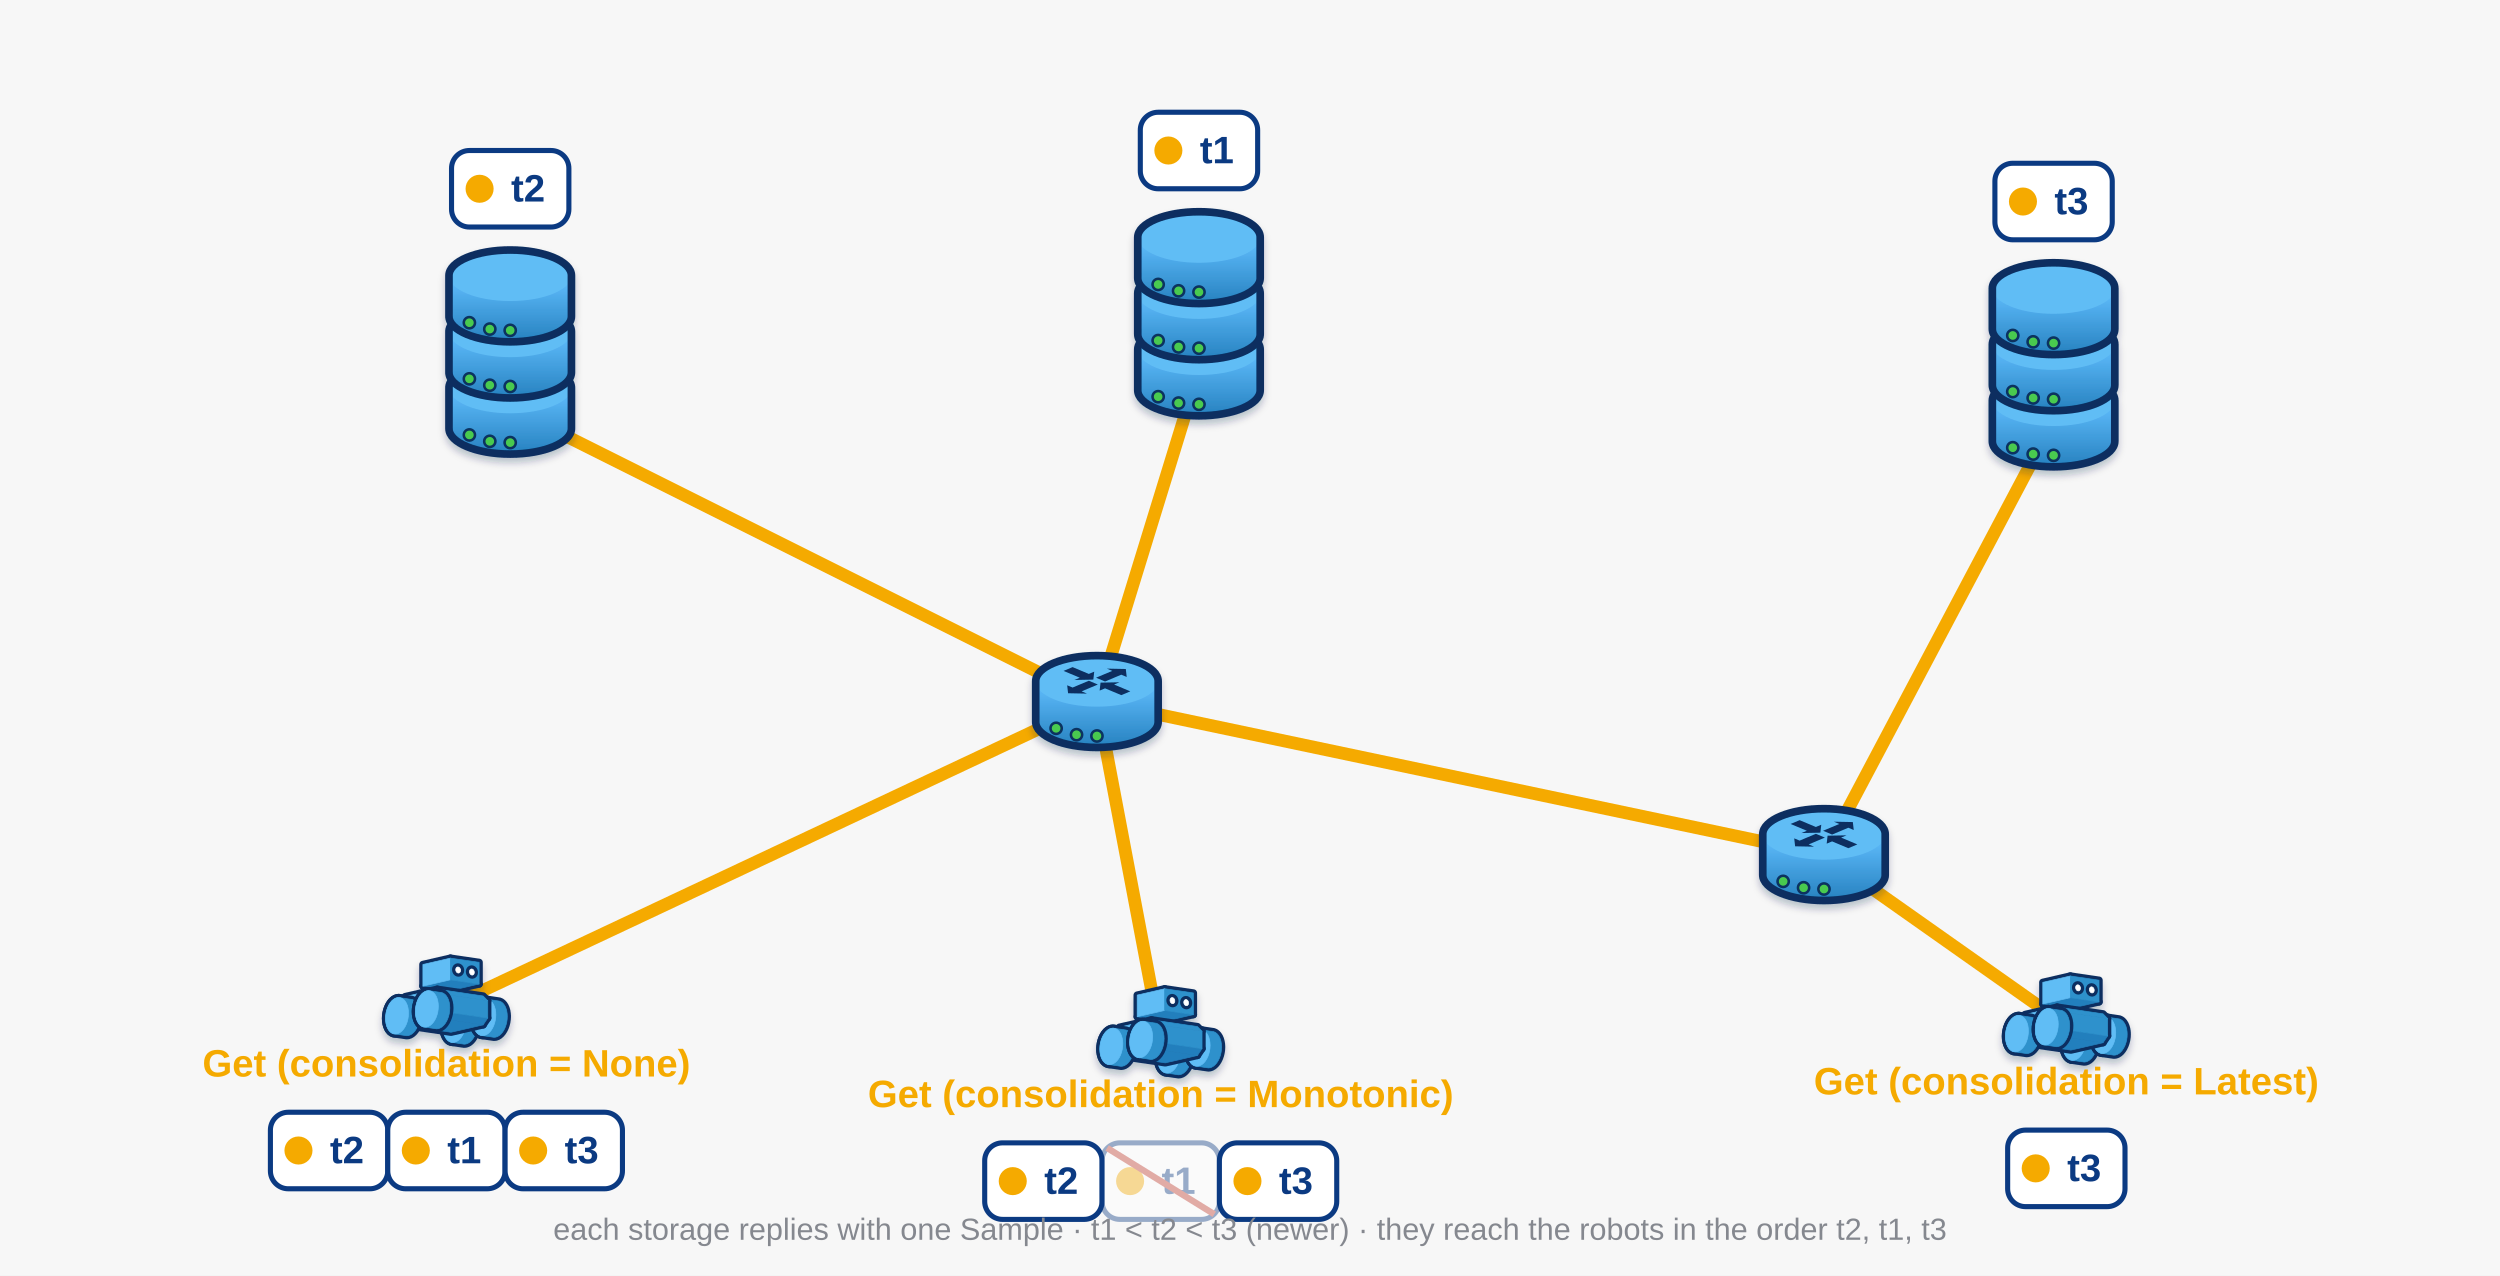
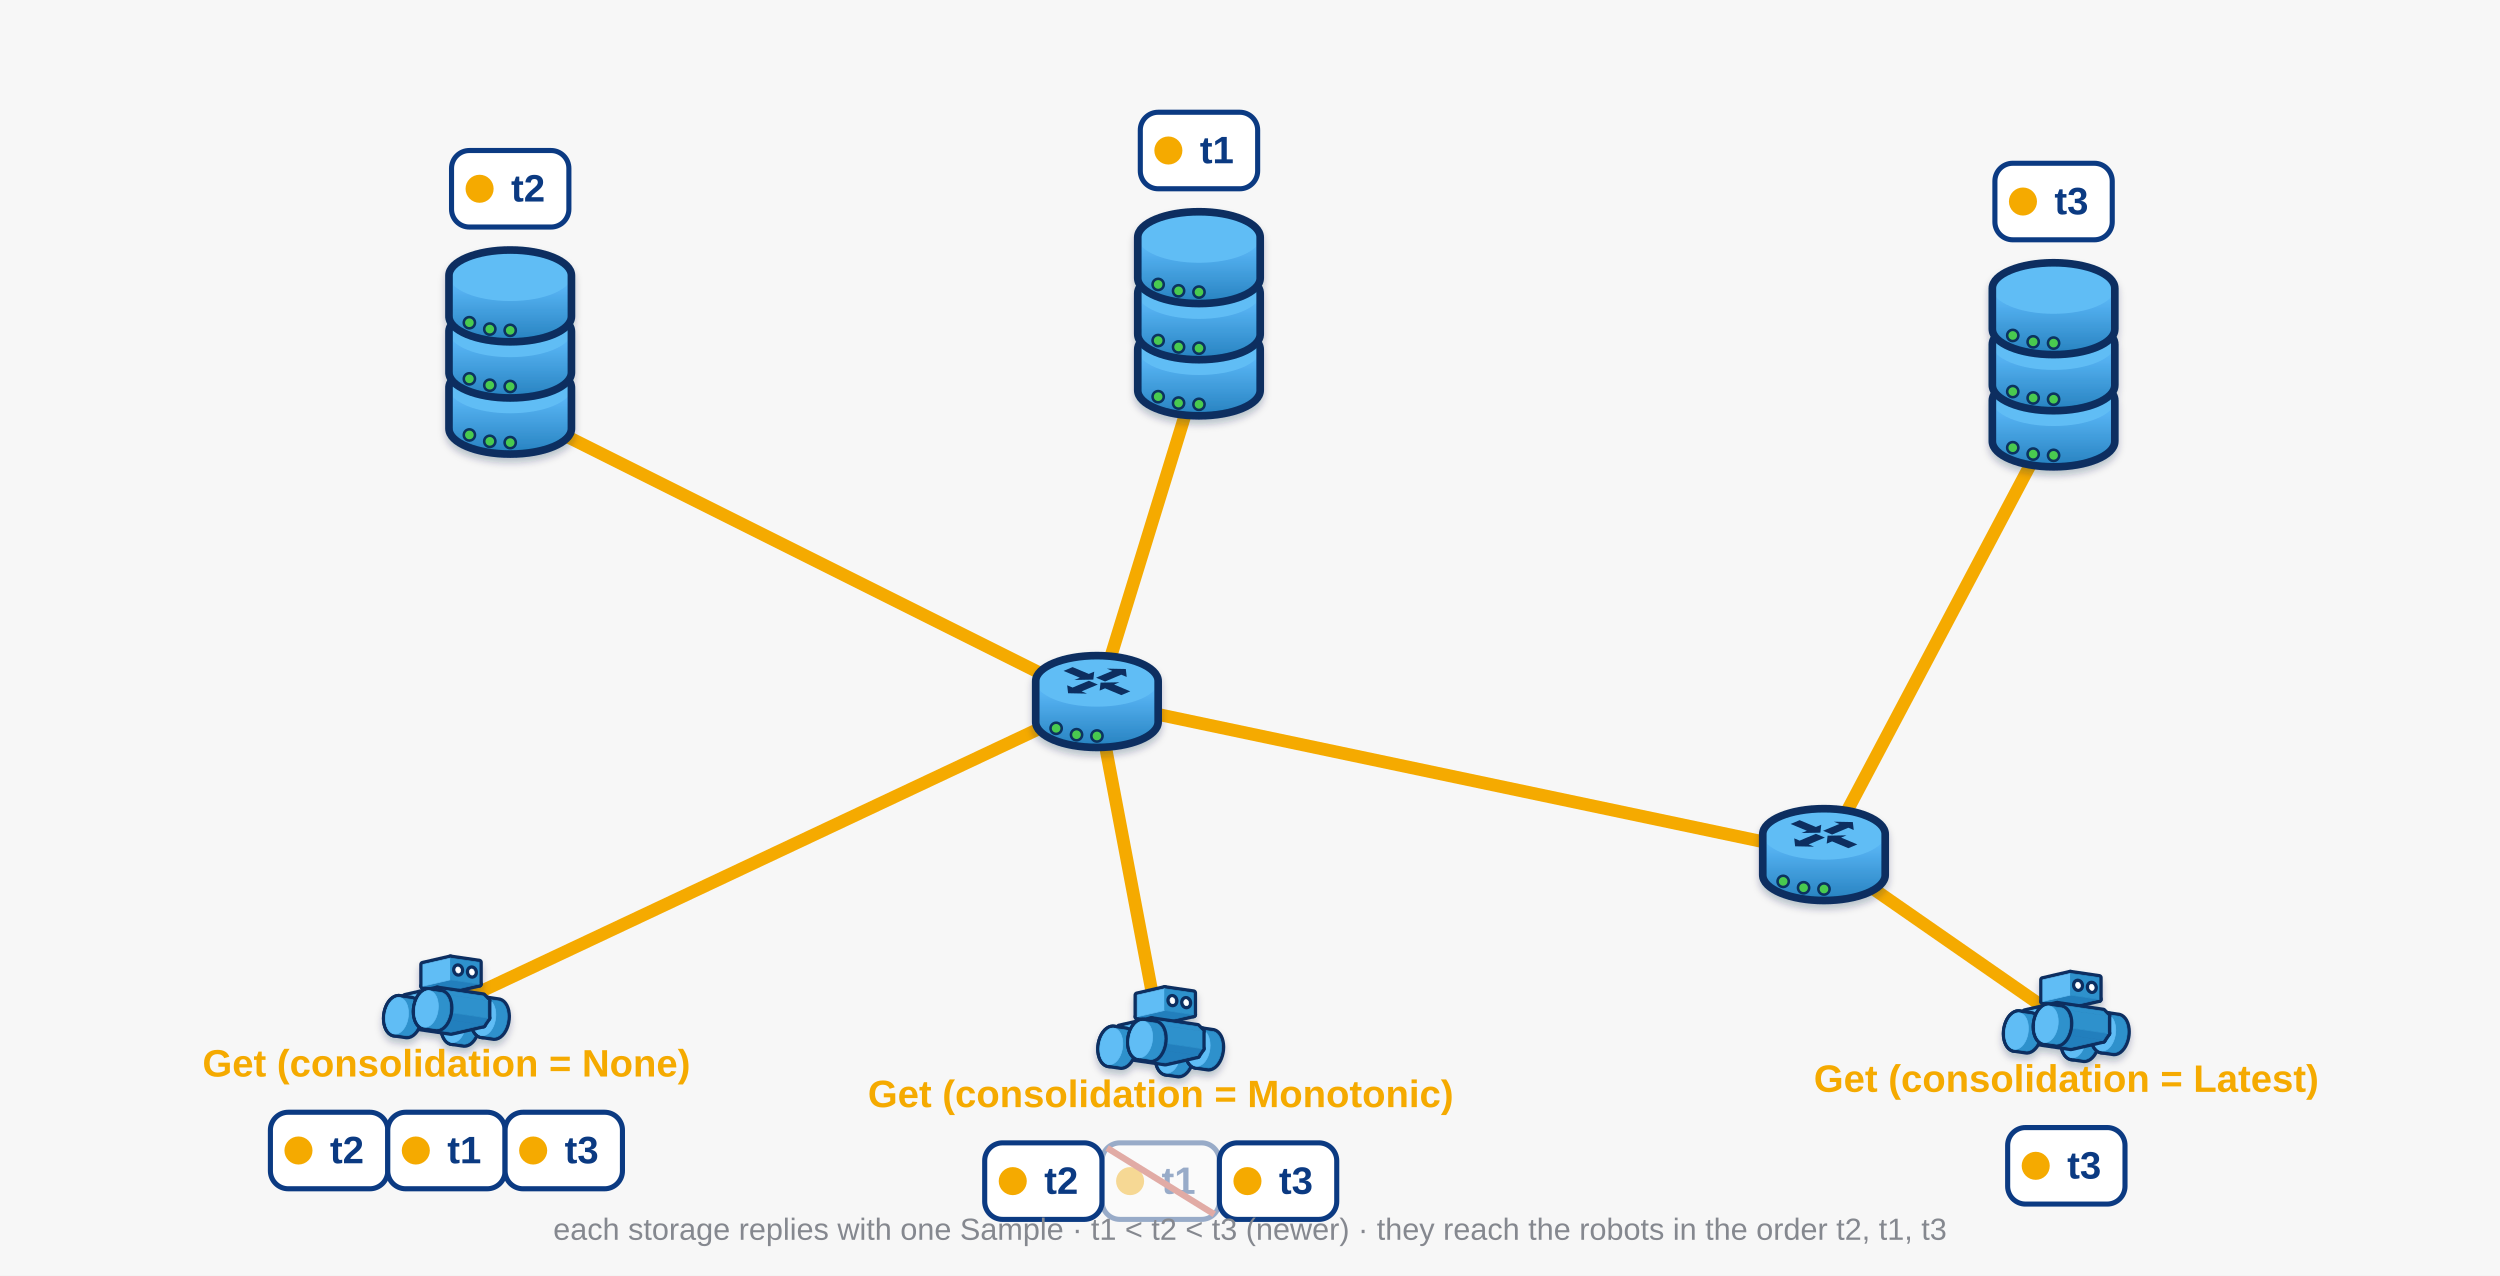
<svg xmlns="http://www.w3.org/2000/svg" viewBox="0 0 980 500" role="img" aria-labelledby="title desc">
  <defs>
    <linearGradient id="node-fill" x1="0" x2="0" y1="0" y2="1">
      <stop offset="0" stop-color="#62bfff" />
      <stop offset="1" stop-color="#247fbd" />
    </linearGradient>
    <linearGradient id="storage-fill" x1="0" x2="0" y1="0" y2="1">
      <stop offset="0" stop-color="#62bfff" />
      <stop offset="1" stop-color="#247fbd" />
    </linearGradient>
    <linearGradient id="robot-fill" x1="0" x2="0" y1="0" y2="1">
      <stop offset="0" stop-color="#5bbcff" />
      <stop offset="1" stop-color="#1f78c9" />
    </linearGradient>
    <filter id="softShadow" x="-25%" y="-25%" width="150%" height="150%">
      <feDropShadow dx="0" dy="2" stdDeviation="1.5" flood-color="#0b2547" flood-opacity=".25" />
    </filter>
    <g id="computer">
      <path d="M-24,-8 v16 c0,6 11,11 24,11s24,-5 24,-11V-8" fill="url(#node-fill)" />
      <ellipse cx="0" cy="-8" rx="24" ry="10" fill="#61bdf5" />
      <path d="M -24,-8 A 24 10 0 0 1 24,-8 V 8 A 24 10 0 0 1 -24,8 Z" fill="none" stroke="#072f61" stroke-width="3" stroke-linejoin="round" />
      <circle cx="-16" cy="10.5" r="2.2" fill="#49ca50" stroke="#07315f" stroke-width="1" />
      <circle cx="-8" cy="13" r="2.2" fill="#49ca50" stroke="#07315f" stroke-width="1" />
      <circle cx="0" cy="13.5" r="2.2" fill="#49ca50" stroke="#07315f" stroke-width="1" />
    </g>
    <g id="node">
      <use href="#computer" />
      <g transform="translate(0, -8) scale(1, 0.42)">
        <polygon points="-16,-2.5 -7,-2.5 -7,-5.5 -2,0 -7,5.5 -7,2.5 -16,2.5" transform="rotate(45)" fill="#072f61" />
        <polygon points="-16,-2.5 -7,-2.5 -7,-5.5 -2,0 -7,5.5 -7,2.5 -16,2.5" transform="rotate(225)" fill="#072f61" />
        <polygon points="2,-2.5 11,-2.5 11,-5.5 16,0 11,5.5 11,2.5 2,2.5" transform="rotate(-45)" fill="#072f61" />
        <polygon points="2,-2.5 11,-2.5 11,-5.5 16,0 11,5.5 11,2.5 2,2.5" transform="rotate(135)" fill="#072f61" />
      </g>
    </g>
    <g id="robot" transform="translate(0, 1) scale(0.18) translate(-400, -300)">
      <g id="wheel_bl">
        <g stroke="#072f61" stroke-width="16" stroke-linejoin="round" fill="none">
          <polygon points="392.63,336.34 392.94,330.12 393.85,323.91 395.35,317.87 397.40,312.13 399.95,306.86 402.93,302.16 406.27,298.17 409.89,294.98 413.71,292.66 417.62,291.27 421.53,290.86 446.51,294.54 450.33,295.10 453.95,296.63 457.29,299.08 460.27,302.40 462.82,306.51 464.87,311.30 466.37,316.65 467.28,322.44 467.59,328.52 467.28,334.74 466.37,340.95 464.87,346.99 462.82,352.73 460.27,358.00 457.29,362.70 453.95,366.69 450.33,369.88 446.51,372.20 442.60,373.59 438.70,374.00 413.71,370.32 409.89,369.76 406.27,368.23 402.93,365.78 399.95,362.46 397.40,358.35 395.35,353.56 393.85,348.21 392.94,342.42" />
          <polygon points="442.60,324.84 442.30,318.76 441.38,312.97 439.88,307.61 437.83,302.82 435.29,298.72 432.30,295.40 428.96,292.95 425.34,291.42 421.53,290.86 417.62,291.27 413.71,292.66 409.89,294.98 406.27,298.17 402.93,302.16 399.95,306.86 397.40,312.13 395.35,317.87 393.85,323.91 392.94,330.12 392.63,336.34 392.94,342.42 393.85,348.21 395.35,353.56 397.40,358.35 399.95,362.46 402.93,365.78 406.27,368.23 409.89,369.76 413.71,370.32 417.62,369.90 421.53,368.52 425.34,366.20 428.96,363.01 432.30,359.01 435.29,354.32 437.83,349.04 439.88,343.31 441.38,337.27 442.30,331.06" />
        </g>
        <g stroke-linejoin="round">
          <polygon points="392.63,336.34 392.94,330.12 393.85,323.91 395.35,317.87 397.40,312.13 399.95,306.86 402.93,302.16 406.27,298.17 409.89,294.98 413.71,292.66 417.62,291.27 421.53,290.86 446.51,294.54 450.33,295.10 453.95,296.63 457.29,299.08 460.27,302.40 462.82,306.51 464.87,311.30 466.37,316.65 467.28,322.44 467.59,328.52 467.28,334.74 466.37,340.95 464.87,346.99 462.82,352.73 460.27,358.00 457.29,362.70 453.95,366.69 450.33,369.88 446.51,372.20 442.60,373.59 438.70,374.00 413.71,370.32 409.89,369.76 406.27,368.23 402.93,365.78 399.95,362.46 397.40,358.35 395.35,353.56 393.85,348.21 392.94,342.42" fill="#2e91cc" stroke="#2e91cc" stroke-width="1.5" />
          <polygon points="442.60,324.84 442.30,318.76 441.38,312.97 439.88,307.61 437.83,302.82 435.29,298.72 432.30,295.40 428.96,292.95 425.34,291.42 421.53,290.86 417.62,291.27 413.71,292.66 409.89,294.98 406.27,298.17 402.93,302.16 399.95,306.86 397.40,312.13 395.35,317.87 393.85,323.91 392.94,330.12 392.63,336.34 392.94,342.42 393.85,348.21 395.35,353.56 397.40,358.35 399.95,362.46 402.93,365.78 406.27,368.23 409.89,369.76 413.71,370.32 417.62,369.90 421.53,368.52 425.34,366.20 428.96,363.01 432.30,359.01 435.29,354.32 437.83,349.04 439.88,343.31 441.38,337.27 442.30,331.06" fill="#61bdf5" stroke="#61bdf5" stroke-width="1.5" />
        </g>
      </g>
      <g id="wheel_fl">
        <g stroke="#072f61" stroke-width="16" stroke-linejoin="round" fill="none">
          <polygon points="457.60,321.38 457.90,315.16 458.82,308.95 460.32,302.91 462.37,297.18 464.92,291.90 467.90,287.20 471.24,283.21 474.86,280.02 478.68,277.70 482.58,276.31 486.49,275.90 511.48,279.58 515.29,280.14 518.92,281.67 522.26,284.12 525.24,287.44 527.79,291.55 529.84,296.34 531.34,301.69 532.25,307.48 532.56,313.56 532.25,319.78 531.34,325.99 529.84,332.03 527.79,337.77 525.24,343.04 522.26,347.74 518.92,351.73 515.29,354.93 511.48,357.24 507.57,358.63 503.66,359.04 478.68,355.36 474.86,354.80 471.24,353.27 467.90,350.82 464.92,347.50 462.37,343.39 460.32,338.60 458.82,333.25 457.90,327.46" />
          <polygon points="507.57,309.88 507.26,303.80 506.35,298.01 504.85,292.65 502.80,287.87 500.25,283.76 497.27,280.44 493.93,277.99 490.31,276.46 486.49,275.90 482.58,276.31 478.68,277.70 474.86,280.02 471.24,283.21 467.90,287.20 464.92,291.90 462.37,297.18 460.32,302.91 458.82,308.95 457.90,315.16 457.60,321.38 457.90,327.46 458.82,333.25 460.32,338.60 462.37,343.39 464.92,347.50 467.90,350.82 471.24,353.27 474.86,354.80 478.68,355.36 482.58,354.95 486.49,353.56 490.31,351.24 493.93,348.05 497.27,344.05 500.25,339.36 502.80,334.08 504.85,328.35 506.35,322.31 507.26,316.10" />
        </g>
        <g stroke-linejoin="round">
          <polygon points="457.60,321.38 457.90,315.16 458.82,308.95 460.32,302.91 462.37,297.18 464.92,291.90 467.90,287.20 471.24,283.21 474.86,280.02 478.68,277.70 482.58,276.31 486.49,275.90 511.48,279.58 515.29,280.14 518.92,281.67 522.26,284.12 525.24,287.44 527.79,291.55 529.84,296.34 531.34,301.69 532.25,307.48 532.56,313.56 532.25,319.78 531.34,325.99 529.84,332.03 527.79,337.77 525.24,343.04 522.26,347.74 518.92,351.73 515.29,354.93 511.48,357.24 507.57,358.63 503.66,359.04 478.68,355.36 474.86,354.80 471.24,353.27 467.90,350.82 464.92,347.50 462.37,343.39 460.32,338.60 458.82,333.25 457.90,327.46" fill="#2e91cc" stroke="#2e91cc" stroke-width="1.5" />
          <polygon points="507.57,309.88 507.26,303.80 506.35,298.01 504.85,292.65 502.80,287.87 500.25,283.76 497.27,280.44 493.93,277.99 490.31,276.46 486.49,275.90 482.58,276.31 478.68,277.70 474.86,280.02 471.24,283.21 467.90,287.20 464.92,291.90 462.37,297.18 460.32,302.91 458.82,308.95 457.90,315.16 457.60,321.38 457.90,327.46 458.82,333.25 460.32,338.60 462.37,343.39 464.92,347.50 467.90,350.82 471.24,353.27 474.86,354.80 478.68,355.36 482.58,354.95 486.49,353.56 490.31,351.24 493.93,348.05 497.27,344.05 500.25,339.36 502.80,334.08 504.85,328.35 506.35,322.31 507.26,316.10" fill="#61bdf5" stroke="#61bdf5" stroke-width="1.5" />
        </g>
      </g>
      <g id="head">
        <g stroke="#072f61" stroke-width="16" stroke-linejoin="round" fill="none">
          <polygon points="348.78,247.58 411.24,256.78 471.22,242.98 408.75,233.77" />
          <polygon points="348.78,247.58 408.75,233.77 408.75,186.59 348.78,200.40" />
          <polygon points="408.75,233.77 471.22,242.98 471.22,195.80 408.75,186.59" />
        </g>
        <g stroke-linejoin="round">
          <polygon points="348.78,247.58 411.24,256.78 471.22,242.98 408.75,233.77" fill="#247fbd" stroke="#247fbd" stroke-width="1.5" />
          <polygon points="348.78,247.58 408.75,233.77 408.75,186.59 348.78,200.40" fill="#61bdf5" stroke="#61bdf5" stroke-width="1.5" />
          <polygon points="408.75,233.77 471.22,242.98 471.22,195.80 408.75,186.59" fill="#2e91cc" stroke="#2e91cc" stroke-width="1.5" />
        </g>
      </g>
      <g id="eyes">
        <g stroke="#072f61" stroke-width="16" stroke-linejoin="round" fill="none">
          <polygon points="450.23,216.11 450.48,214.10 451.23,212.37 452.39,211.08 453.85,210.36 455.47,210.27 457.09,210.84 458.56,211.99 459.72,213.62 460.46,215.57 460.72,217.65 460.46,219.66 459.72,221.39 458.56,222.68 457.09,223.40 455.47,223.48 453.85,222.92 452.39,221.77 451.23,220.14 450.48,218.18" />
          <polygon points="420.24,211.69 420.50,209.68 421.24,207.95 422.40,206.66 423.87,205.94 425.49,205.85 427.11,206.42 428.57,207.57 429.73,209.20 430.48,211.15 430.73,213.23 430.48,215.24 429.73,216.97 428.57,218.26 427.11,218.98 425.49,219.06 423.87,218.50 422.40,217.35 421.24,215.72 420.50,213.77" />
        </g>
        <g stroke-linejoin="round">
          <polygon points="450.23,216.11 450.48,214.10 451.23,212.37 452.39,211.08 453.85,210.36 455.47,210.27 457.09,210.84 458.56,211.99 459.72,213.62 460.46,215.57 460.72,217.65 460.46,219.66 459.72,221.39 458.56,222.68 457.09,223.40 455.47,223.48 453.85,222.92 452.39,221.77 451.23,220.14 450.48,218.18" fill="white" stroke="white" stroke-width="1.5" />
          <polygon points="420.24,211.69 420.50,209.68 421.24,207.95 422.40,206.66 423.87,205.94 425.49,205.85 427.11,206.42 428.57,207.57 429.73,209.20 430.48,211.15 430.73,213.23 430.48,215.24 429.73,216.97 428.57,218.26 427.11,218.98 425.49,219.06 423.87,218.50 422.40,217.35 421.24,215.72 420.50,213.77" fill="white" stroke="white" stroke-width="1.5" />
        </g>
      </g>
      <g id="body">
        <g stroke="#072f61" stroke-width="16" stroke-linejoin="round" fill="none">
          <polygon points="310.04,333.29 410.00,348.02 479.96,331.91 380.01,317.18" />
          <polygon points="390.00,264.56 489.96,279.29 479.96,269.01 380.01,254.28" />
          <polygon points="380.01,317.18 479.96,331.91 489.96,317.03 390.00,302.30" />
          <polygon points="390.00,302.30 489.96,317.03 489.96,279.29 390.00,264.56" />
          <polygon points="310.04,333.29 380.01,317.18 390.00,302.30 390.00,264.56 380.01,254.28 310.04,270.39" />
        </g>
        <g stroke-linejoin="round">
          <polygon points="310.04,333.29 410.00,348.02 479.96,331.91 380.01,317.18" fill="#247fbd" stroke="#247fbd" stroke-width="1.5" />
          <polygon points="390.00,264.56 489.96,279.29 479.96,269.01 380.01,254.28" fill="#2e91cc" stroke="#2e91cc" stroke-width="1.5" />
          <polygon points="380.01,317.18 479.96,331.91 489.96,317.03 390.00,302.30" fill="#247fbd" stroke="#247fbd" stroke-width="1.5" />
          <polygon points="390.00,302.30 489.96,317.03 489.96,279.29 390.00,264.56" fill="#2e91cc" stroke="#2e91cc" stroke-width="1.5" />
          <polygon points="310.04,333.29 380.01,317.18 390.00,302.30 390.00,264.56 380.01,254.28 310.04,270.39" fill="#61bdf5" stroke="#61bdf5" stroke-width="1.5" />
        </g>
      </g>
      <g id="wheel_br">
        <g stroke="#072f61" stroke-width="16" stroke-linejoin="round" fill="none">
          <polygon points="267.44,317.89 267.75,311.67 268.66,305.46 270.16,299.42 272.21,293.69 274.76,288.41 277.74,283.72 281.08,279.72 284.71,276.53 288.52,274.21 292.43,272.83 296.34,272.41 321.32,276.09 325.14,276.65 328.76,278.18 332.10,280.63 335.08,283.95 337.63,288.06 339.68,292.85 341.18,298.20 342.10,303.99 342.40,310.07 342.10,316.29 341.18,322.50 339.68,328.55 337.63,334.28 335.08,339.55 332.10,344.25 328.76,348.24 325.14,351.44 321.32,353.75 317.42,355.14 313.51,355.55 288.52,351.87 284.71,351.31 281.08,349.78 277.74,347.33 274.76,344.01 272.21,339.90 270.16,335.12 268.66,329.76 267.75,323.97" />
          <polygon points="317.42,306.39 317.11,300.31 316.19,294.52 314.69,289.17 312.64,284.38 310.10,280.27 307.11,276.95 303.77,274.50 300.15,272.97 296.34,272.41 292.43,272.83 288.52,274.21 284.71,276.53 281.08,279.72 277.74,283.72 274.76,288.41 272.21,293.69 270.16,299.42 268.66,305.46 267.75,311.67 267.44,317.89 267.75,323.97 268.66,329.76 270.16,335.12 272.21,339.90 274.76,344.01 277.74,347.33 281.08,349.78 284.71,351.31 288.52,351.87 292.43,351.46 296.34,350.07 300.15,347.75 303.77,344.56 307.11,340.57 310.10,335.87 312.64,330.60 314.69,324.86 316.19,318.82 317.11,312.61" />
        </g>
        <g stroke-linejoin="round">
          <polygon points="267.44,317.89 267.75,311.67 268.66,305.46 270.16,299.42 272.21,293.69 274.76,288.41 277.74,283.72 281.08,279.72 284.71,276.53 288.52,274.21 292.43,272.83 296.34,272.41 321.32,276.09 325.14,276.65 328.76,278.18 332.10,280.63 335.08,283.95 337.63,288.06 339.68,292.85 341.18,298.20 342.10,303.99 342.40,310.07 342.10,316.29 341.18,322.50 339.68,328.55 337.63,334.28 335.08,339.55 332.10,344.25 328.76,348.24 325.14,351.44 321.32,353.75 317.42,355.14 313.51,355.55 288.52,351.87 284.71,351.31 281.08,349.78 277.74,347.33 274.76,344.01 272.21,339.90 270.16,335.12 268.66,329.76 267.75,323.97" fill="#2e91cc" stroke="#2e91cc" stroke-width="1.5" />
          <polygon points="317.42,306.39 317.11,300.31 316.19,294.52 314.69,289.17 312.64,284.38 310.10,280.27 307.11,276.95 303.77,274.50 300.15,272.97 296.34,272.41 292.43,272.83 288.52,274.21 284.71,276.53 281.08,279.72 277.74,283.72 274.76,288.41 272.21,293.69 270.16,299.42 268.66,305.46 267.75,311.67 267.44,317.89 267.75,323.97 268.66,329.76 270.16,335.12 272.21,339.90 274.76,344.01 277.74,347.33 281.08,349.78 284.71,351.31 288.52,351.87 292.43,351.46 296.34,350.07 300.15,347.75 303.77,344.56 307.11,340.57 310.10,335.87 312.64,330.60 314.69,324.86 316.19,318.82 317.11,312.61" fill="#61bdf5" stroke="#61bdf5" stroke-width="1.5" />
        </g>
      </g>
      <g id="wheel_fr">
        <g stroke="#072f61" stroke-width="16" stroke-linejoin="round" fill="none">
          <polygon points="332.41,302.94 332.72,296.71 333.63,290.50 335.13,284.46 337.18,278.73 339.73,273.45 342.71,268.76 346.05,264.76 349.67,261.57 353.49,259.25 357.40,257.87 361.30,257.45 386.29,261.13 390.11,261.69 393.73,263.22 397.07,265.68 400.05,269.00 402.60,273.10 404.65,277.89 406.15,283.24 407.06,289.03 407.37,295.11 407.06,301.33 406.15,307.54 404.65,313.59 402.60,319.32 400.05,324.60 397.07,329.29 393.73,333.28 390.11,336.48 386.29,338.80 382.38,340.18 378.47,340.60 353.49,336.91 349.67,336.35 346.05,334.82 342.71,332.37 339.73,329.05 337.18,324.95 335.13,320.16 333.63,314.80 332.72,309.01" />
          <polygon points="382.38,291.43 382.08,285.35 381.16,279.56 379.66,274.21 377.61,269.42 375.06,265.31 372.08,261.99 368.74,259.54 365.12,258.01 361.30,257.45 357.40,257.87 353.49,259.25 349.67,261.57 346.05,264.76 342.71,268.76 339.73,273.45 337.18,278.73 335.13,284.46 333.63,290.50 332.72,296.71 332.41,302.94 332.72,309.01 333.63,314.80 335.13,320.16 337.18,324.95 339.73,329.05 342.71,332.37 346.05,334.82 349.67,336.35 353.49,336.91 357.40,336.50 361.30,335.11 365.12,332.79 368.74,329.60 372.08,325.61 375.06,320.91 377.61,315.64 379.66,309.90 381.16,303.86 382.08,297.65" />
        </g>
        <g stroke-linejoin="round">
          <polygon points="332.41,302.94 332.72,296.71 333.63,290.50 335.13,284.46 337.18,278.73 339.73,273.45 342.71,268.76 346.05,264.76 349.67,261.57 353.49,259.25 357.40,257.87 361.30,257.45 386.29,261.13 390.11,261.69 393.73,263.22 397.07,265.68 400.05,269.00 402.60,273.10 404.65,277.89 406.15,283.24 407.06,289.03 407.37,295.11 407.06,301.33 406.15,307.54 404.65,313.59 402.60,319.32 400.05,324.60 397.07,329.29 393.73,333.28 390.11,336.48 386.29,338.80 382.38,340.18 378.47,340.60 353.49,336.91 349.67,336.35 346.05,334.82 342.71,332.37 339.73,329.05 337.18,324.95 335.13,320.16 333.63,314.80 332.72,309.01" fill="#2e91cc" stroke="#2e91cc" stroke-width="1.5" />
          <polygon points="382.38,291.43 382.08,285.35 381.16,279.56 379.66,274.21 377.61,269.42 375.06,265.31 372.08,261.99 368.74,259.54 365.12,258.01 361.30,257.45 357.40,257.87 353.49,259.25 349.67,261.57 346.05,264.76 342.71,268.76 339.73,273.45 337.18,278.73 335.13,284.46 333.63,290.50 332.72,296.71 332.41,302.94 332.72,309.01 333.63,314.80 335.13,320.16 337.18,324.95 339.73,329.05 342.71,332.37 346.05,334.82 349.67,336.35 353.49,336.91 357.40,336.50 361.30,335.11 365.12,332.79 368.74,329.60 372.08,325.61 375.06,320.91 377.61,315.64 379.66,309.90 381.16,303.86 382.08,297.65" fill="#61bdf5" stroke="#61bdf5" stroke-width="1.5" />
        </g>
      </g>
    </g>
    <g id="storage">
      <use href="#computer" y="0" />
      <use href="#computer" y="-22" />
      <use href="#computer" y="-44" />
    </g>
  </defs>
  <style>
    .bg { fill: #f7f7f7; }
-     .link { fill: none; stroke: #c7c7c7; stroke-width: 2; stroke-linecap: round; stroke-linejoin: round; }
    .flow { fill: none; stroke: #f5aa00; stroke-width: 5; stroke-linecap: round; stroke-linejoin: round; }
+     .req { fill: none; stroke-width: 4; stroke-linecap: round; stroke-linejoin: round; }
    .endpoint { filter: url(#softShadow); }
-     .getLabel, .storageLabel { fill: #f5aa00; font: 700 15px Arial, sans-serif; }
-     .key { fill: #85888f; font: 15px Arial, sans-serif; }
-     .flag { fill: #85888f; font: 13px Arial, sans-serif; }
+     .getLabel { fill: #f5aa00; font: 700 15px Arial, sans-serif; }
+     .flag { fill: #85888f; font: 700 13px Arial, sans-serif; }
    .flag-true { fill: #3a9b4e; font-weight: 700; }
    .flag-false { fill: #c0392b; font-weight: 700; }
    .samp { fill: #0b3a82; font: 700 15px Arial, sans-serif; }
-     .order { fill: #fff; font: 700 11px Arial, sans-serif; }
-     .trayLabel { fill: #f5aa00; font: 700 13px Arial, sans-serif; }
    .legend { fill: #85888f; font: 12px Arial, sans-serif; }
-     .count { fill: #c47f12; font: 700 14px Arial, sans-serif; }
  </style>
  <rect class="bg" width="980" height="500" />
  <g id="flows">
    <path class="flow" d="M200 160 L430 275" />
    <path class="flow" d="M470 145 L430 275" />
    <path class="flow" d="M805 165 L715 335" />
    <path class="flow" d="M430 275 L715 335" />
    <path class="flow" d="M430 275 L175 395" />
    <path class="flow" d="M430 275 L455 407" />
-     <path class="flow" d="M715 335 L810 402" />
+     <path class="flow" d="M715 335 L810 401" />
  </g>
  <g id="nodes" class="endpoint">
    <use href="#node" x="430" y="275" />
    <use href="#node" x="715" y="335" />
    <use href="#storage" x="200" y="160" />
    <use href="#storage" x="470" y="145" />
    <use href="#storage" x="805" y="165" />
    <use href="#robot" x="175" y="395" />
    <use href="#robot" x="455" y="407" />
-     <use href="#robot" x="810" y="402" />
+     <use href="#robot" x="810" y="401" />
  </g>
  <g id="labels">
    <g transform="translate(200 74)">
      <rect x="-23" y="-15" width="46" height="30" rx="7" fill="#ffffff" stroke="#0b3a82" stroke-width="2" />
      <circle cx="-12" cy="0" r="5.5" fill="#f5aa00" />
      <text x="7" y="5" text-anchor="middle" class="samp">t2</text>
    </g>
    <g transform="translate(470 59)">
      <rect x="-23" y="-15" width="46" height="30" rx="7" fill="#ffffff" stroke="#0b3a82" stroke-width="2" />
      <circle cx="-12" cy="0" r="5.5" fill="#f5aa00" />
      <text x="7" y="5" text-anchor="middle" class="samp">t1</text>
    </g>
    <g transform="translate(805 79)">
      <rect x="-23" y="-15" width="46" height="30" rx="7" fill="#ffffff" stroke="#0b3a82" stroke-width="2" />
      <circle cx="-12" cy="0" r="5.5" fill="#f5aa00" />
      <text x="7" y="5" text-anchor="middle" class="samp">t3</text>
    </g>
    <text class="getLabel" text-anchor="middle" x="175" y="422">Get (consolidation = None)</text>
    <g transform="translate(129.0 451)">
      <rect x="-23" y="-15" width="46" height="30" rx="7" fill="#ffffff" stroke="#0b3a82" stroke-width="2" />
      <circle cx="-12" cy="0" r="5.5" fill="#f5aa00" />
      <text x="7" y="5" text-anchor="middle" class="samp">t2</text>
    </g>
    <g transform="translate(175.0 451)">
      <rect x="-23" y="-15" width="46" height="30" rx="7" fill="#ffffff" stroke="#0b3a82" stroke-width="2" />
      <circle cx="-12" cy="0" r="5.5" fill="#f5aa00" />
      <text x="7" y="5" text-anchor="middle" class="samp">t1</text>
    </g>
    <g transform="translate(221.0 451)">
      <rect x="-23" y="-15" width="46" height="30" rx="7" fill="#ffffff" stroke="#0b3a82" stroke-width="2" />
      <circle cx="-12" cy="0" r="5.5" fill="#f5aa00" />
      <text x="7" y="5" text-anchor="middle" class="samp">t3</text>
    </g>
    <text class="getLabel" text-anchor="middle" x="455" y="434">Get (consolidation = Monotonic)</text>
    <g transform="translate(409.0 463)">
      <rect x="-23" y="-15" width="46" height="30" rx="7" fill="#ffffff" stroke="#0b3a82" stroke-width="2" />
      <circle cx="-12" cy="0" r="5.5" fill="#f5aa00" />
      <text x="7" y="5" text-anchor="middle" class="samp">t2</text>
    </g>
    <g transform="translate(455.0 463)" opacity="0.4">
      <rect x="-23" y="-15" width="46" height="30" rx="7" fill="#ffffff" stroke="#0b3a82" stroke-width="2" />
      <circle cx="-12" cy="0" r="5.5" fill="#f5aa00" />
      <text x="7" y="5" text-anchor="middle" class="samp">t1</text>
      <line x1="-21" y1="-13" x2="21" y2="13" stroke="#c0392b" stroke-width="2.5" />
    </g>
    <g transform="translate(501.0 463)">
      <rect x="-23" y="-15" width="46" height="30" rx="7" fill="#ffffff" stroke="#0b3a82" stroke-width="2" />
      <circle cx="-12" cy="0" r="5.5" fill="#f5aa00" />
      <text x="7" y="5" text-anchor="middle" class="samp">t3</text>
    </g>
-     <text class="getLabel" text-anchor="middle" x="810" y="429">Get (consolidation = Latest)</text>
-     <g transform="translate(810.0 458)">
+     <text class="getLabel" text-anchor="middle" x="810" y="428">Get (consolidation = Latest)</text>
+     <g transform="translate(810.0 457)">
      <rect x="-23" y="-15" width="46" height="30" rx="7" fill="#ffffff" stroke="#0b3a82" stroke-width="2" />
      <circle cx="-12" cy="0" r="5.5" fill="#f5aa00" />
      <text x="7" y="5" text-anchor="middle" class="samp">t3</text>
    </g>
    <text class="legend" text-anchor="middle" x="490" y="486">each storage replies with one Sample · t1 &lt; t2 &lt; t3 (newer) · they reach the robots in the order t2, t1, t3</text>
  </g>
</svg>
